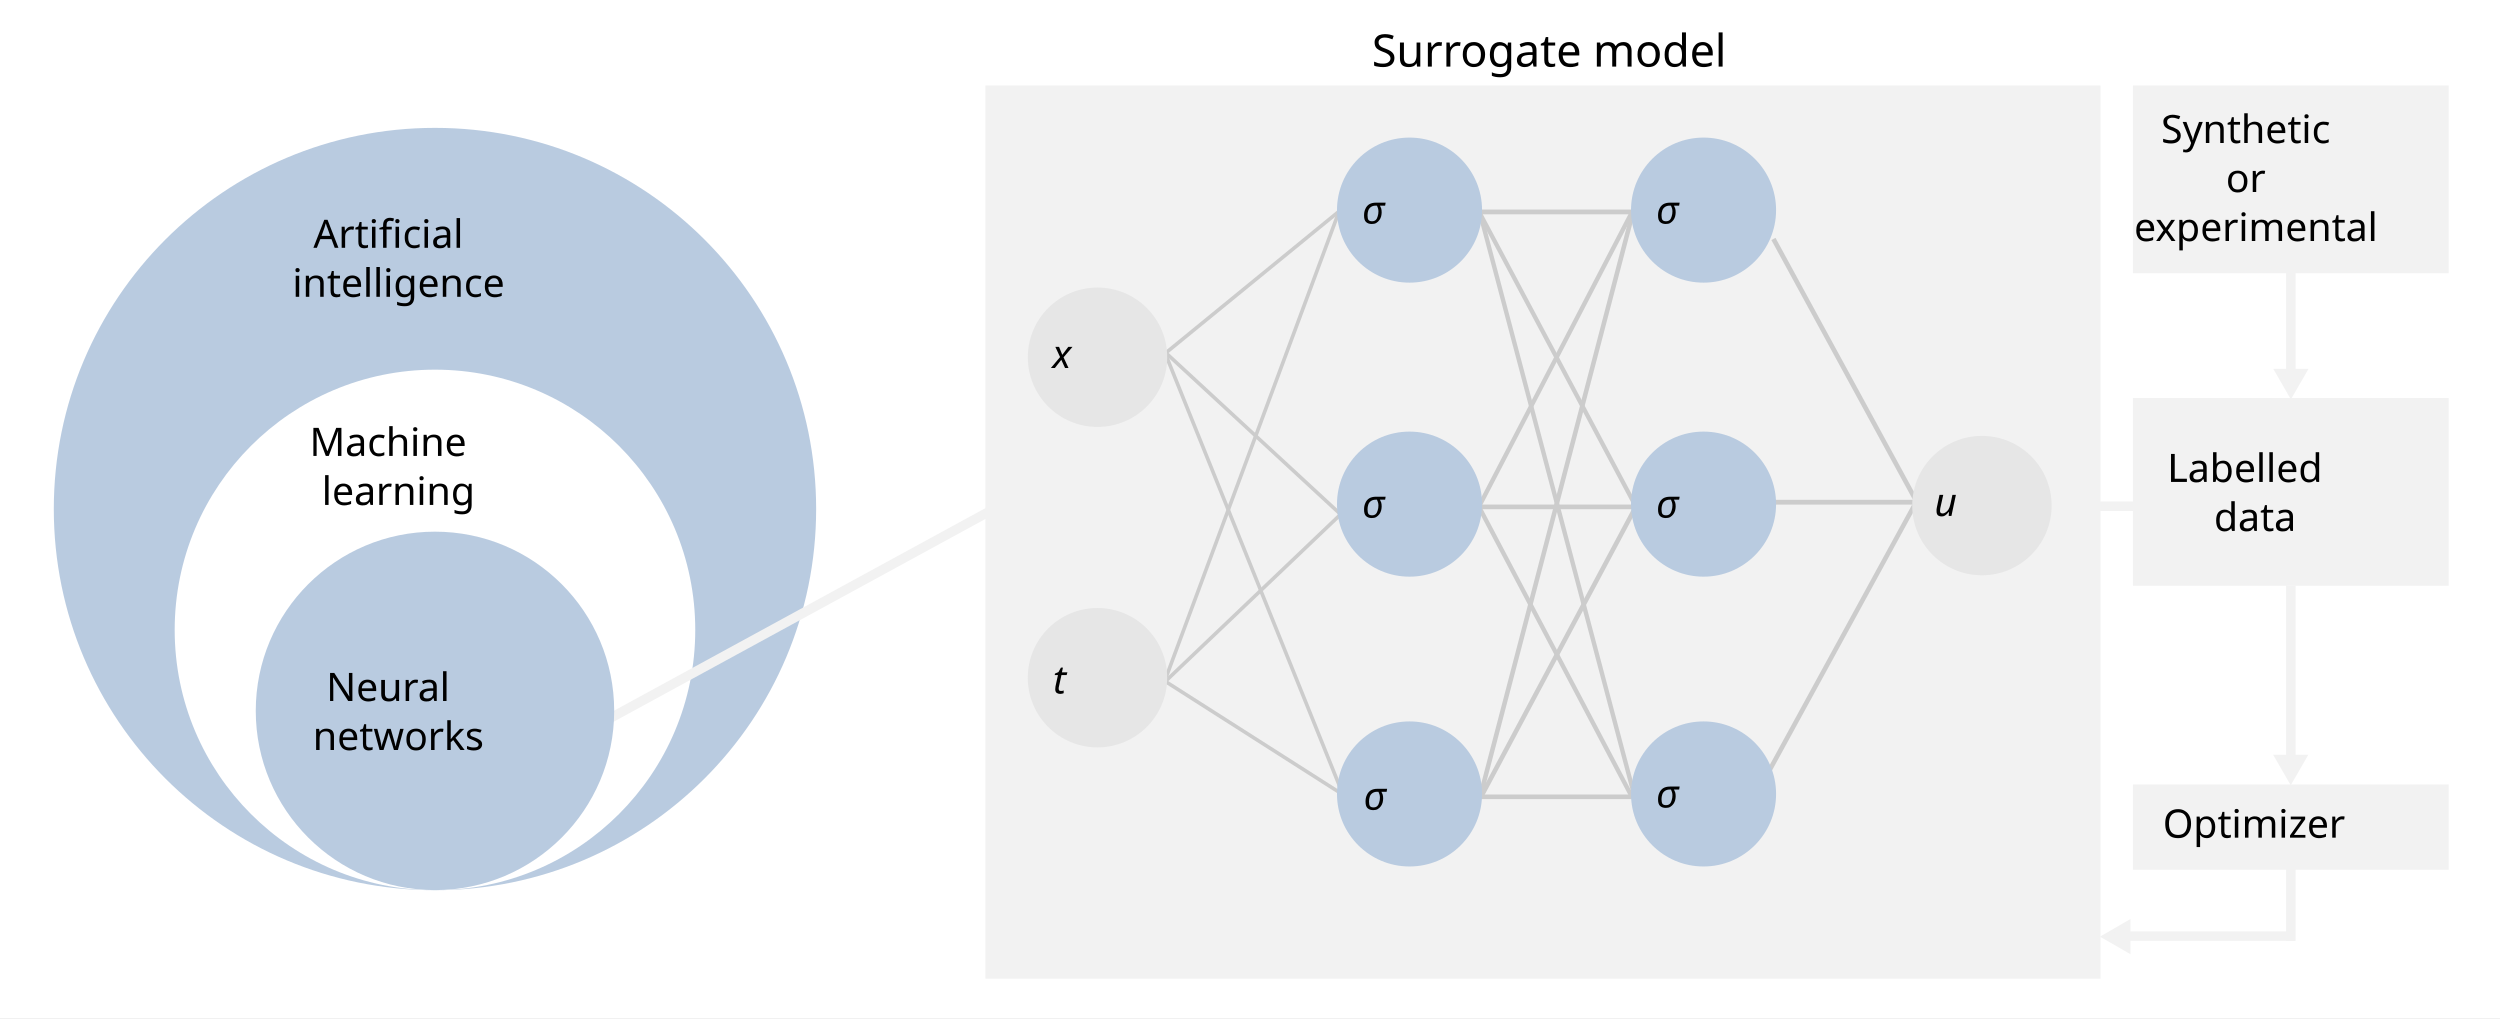
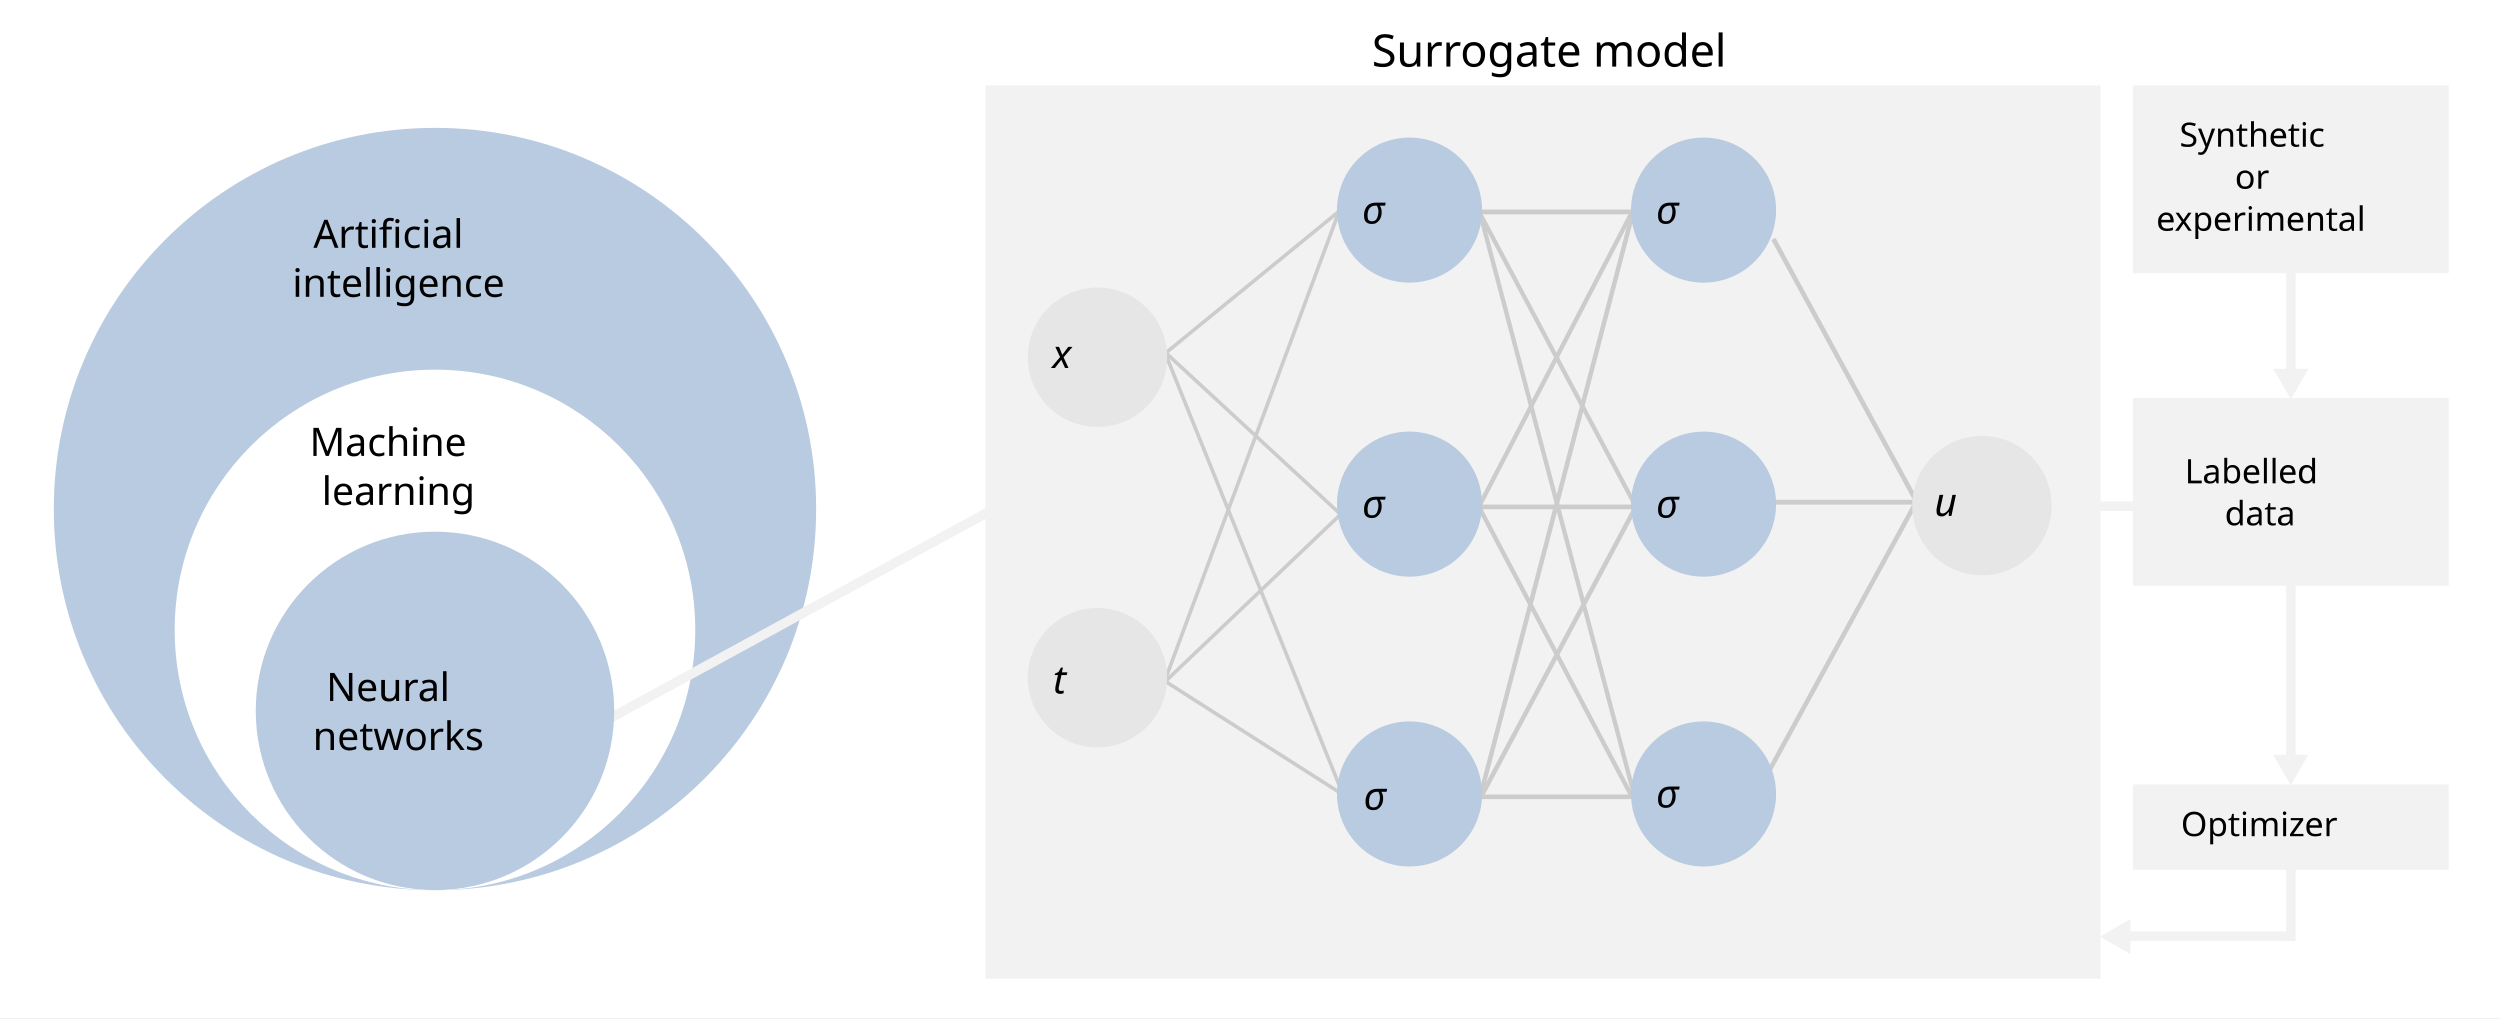
<svg xmlns="http://www.w3.org/2000/svg" width="157.48mm" height="64.131mm" viewBox="0 0 157.48 64.131" version="1.1" id="svg1">
  <defs id="defs1">
    <clipPath clipPathUnits="userSpaceOnUse" id="clipPath9">
      <path d="M 30.793,26.746 H 174.5 V 166.941 H 30.793 Z" transform="scale(1.333333)" id="path9" />
    </clipPath>
    <clipPath clipPathUnits="userSpaceOnUse" id="clipPath5">
      <path d="M 0,4.742 H 475 V 166.941 H 0 Z" transform="scale(1.333333)" id="path5" />
    </clipPath>
    <clipPath clipPathUnits="userSpaceOnUse" id="clipPath4">
      <path d="M 0,0 H 475 V 418 H 0 Z" transform="scale(1.333333)" id="path4" />
    </clipPath>
    <clipPath clipPathUnits="userSpaceOnUse" id="clipPath3">
      <path d="M 0,0 H 475 V 418 H 0 Z" id="path3" />
    </clipPath>
    <clipPath clipPathUnits="userSpaceOnUse" id="clipPath6">
      <path d="M 0,0 H 475 V 418 H 0 Z" id="path6" />
    </clipPath>
    <clipPath clipPathUnits="userSpaceOnUse" id="clipPath16">
      <path d="M 45.715,60.844 H 157.598 V 166.942 H 45.715 Z" transform="scale(1.333333)" id="path16" />
    </clipPath>
    <clipPath clipPathUnits="userSpaceOnUse" id="clipPath12">
      <path d="M 0,4.742 H 475 V 166.941 H 0 Z" transform="scale(1.333333)" id="path12" />
    </clipPath>
    <clipPath clipPathUnits="userSpaceOnUse" id="clipPath11">
      <path d="M 0,0 H 475 V 418 H 0 Z" transform="scale(1.333333)" id="path11" />
    </clipPath>
    <clipPath clipPathUnits="userSpaceOnUse" id="clipPath10">
      <path d="M 0,0 H 475 V 418 H 0 Z" id="path10" />
    </clipPath>
    <clipPath clipPathUnits="userSpaceOnUse" id="clipPath13">
      <path d="M 0,0 H 475 V 418 H 0 Z" id="path13" />
    </clipPath>
    <clipPath clipPathUnits="userSpaceOnUse" id="clipPath22">
      <path d="m 62.758,94.938 h 77.789 v 72.004 H 62.758 Z" transform="scale(1.333333)" id="path22" />
    </clipPath>
    <clipPath clipPathUnits="userSpaceOnUse" id="clipPath19">
      <path d="M 0,4.742 H 475 V 166.941 H 0 Z" transform="scale(1.333333)" id="path19" />
    </clipPath>
    <clipPath clipPathUnits="userSpaceOnUse" id="clipPath18">
      <path d="M 0,0 H 475 V 418 H 0 Z" transform="scale(1.333333)" id="path18" />
    </clipPath>
    <clipPath clipPathUnits="userSpaceOnUse" id="clipPath17">
      <path d="M 0,0 H 475 V 418 H 0 Z" id="path17" />
    </clipPath>
  </defs>
  <g id="layer1" transform="translate(-33.25521,-86.05447)">
    <g id="g1">
      <rect style="fill:#ffffff;fill-opacity:1;stroke:none;stroke-width:0.735;stroke-dasharray:none;stroke-opacity:1" id="rect235" width="157.48" height="64.131" x="33.255" y="86.054" />
      <rect style="fill:#f2f2f2;fill-opacity:1;stroke-width:1.1" id="rect229" width="70.242" height="56.266" x="95.329" y="91.44" />
      <path id="path29-5" d="m 126.433,99.415 9.786,18.392" style="fill:none;stroke:#cccccc;stroke-width:0.274;stroke-linecap:butt;stroke-linejoin:miter;stroke-miterlimit:4;stroke-dasharray:none;stroke-opacity:1" />
      <path id="path30-3" d="m 126.103,117.984 h 10.275" style="fill:none;stroke:#cccccc;stroke-width:0.293;stroke-linecap:butt;stroke-linejoin:miter;stroke-miterlimit:4;stroke-dasharray:none;stroke-opacity:1" />
      <path id="path31-3" d="m 126.442,99.319 9.809,37.026" style="fill:none;stroke:#cccccc;stroke-width:0.277;stroke-linecap:butt;stroke-linejoin:miter;stroke-miterlimit:4;stroke-dasharray:none;stroke-opacity:1" />
      <path id="path32-3" d="m 126.444,118.032 9.615,18.227" style="fill:none;stroke:#cccccc;stroke-width:0.279;stroke-linecap:butt;stroke-linejoin:miter;stroke-miterlimit:4;stroke-dasharray:none;stroke-opacity:1" />
      <path id="path34-7" d="m 126.503,136.326 10.355,-19.394" style="fill:none;stroke:#cccccc;stroke-width:0.291;stroke-linecap:butt;stroke-linejoin:miter;stroke-miterlimit:4;stroke-dasharray:none;stroke-opacity:1" />
      <path id="path35-4" d="m 126.485,136.272 9.616,-36.786" style="fill:none;stroke:#cccccc;stroke-width:0.288;stroke-linecap:butt;stroke-linejoin:miter;stroke-miterlimit:4;stroke-dasharray:none;stroke-opacity:1" />
      <path id="path36-3" d="M 126.408,117.985 136.061,99.411" style="fill:none;stroke:#cccccc;stroke-width:0.279;stroke-linecap:butt;stroke-linejoin:miter;stroke-miterlimit:4;stroke-dasharray:none;stroke-opacity:1" />
      <path id="path44-8" d="m 125.619,99.404 h 10.614" style="fill:none;stroke:#cccccc;stroke-width:0.3;stroke-linecap:butt;stroke-linejoin:miter;stroke-miterlimit:4;stroke-dasharray:none;stroke-opacity:1" />
      <path id="path45-0" d="m 126.187,136.247 h 10.165" style="fill:none;stroke:#cccccc;stroke-width:0.289;stroke-linecap:butt;stroke-linejoin:miter;stroke-miterlimit:4;stroke-dasharray:none;stroke-opacity:1" />
      <circle style="fill:#b9cbe0;fill-opacity:1;stroke-width:0.951" id="path227-9-89" cx="140.565" cy="99.29" r="4.569" />
      <text xml:space="preserve" style="font-size:2.469px;line-height:1.25;font-family:sans-serif;letter-spacing:0px;word-spacing:0px;stroke-width:0.265" x="140.542" y="100.151" id="text1-8-1-7-6-5-3-7-8-8-5-8">
        <tspan style="font-style:italic;font-variant:normal;font-weight:normal;font-stretch:normal;font-size:2.469px;font-family:sans-serif;-inkscape-font-specification:'sans-serif Italic';text-align:center;text-anchor:middle;stroke-width:0.265" x="140.542" y="100.151" id="tspan6-3-4-9-6-6-7-4">σ</tspan>
      </text>
      <path id="path37-4" d="m 143.995,135.898 10.29,-18.814" style="fill:none;stroke:#cccccc;stroke-width:0.293;stroke-linecap:butt;stroke-linejoin:miter;stroke-miterlimit:4;stroke-dasharray:none;stroke-opacity:1" />
      <circle style="fill:#b9cbe0;fill-opacity:1;stroke-width:0.951" id="path227-9-83" cx="140.565" cy="136.067" r="4.569" />
      <text xml:space="preserve" style="font-size:2.469px;line-height:1.25;font-family:sans-serif;letter-spacing:0px;word-spacing:0px;stroke-width:0.265" x="140.542" y="136.928" id="text1-8-1-7-6-5-3-7-8-8-5-7">
        <tspan style="font-style:italic;font-variant:normal;font-weight:normal;font-stretch:normal;font-size:2.469px;font-family:sans-serif;-inkscape-font-specification:'sans-serif Italic';text-align:center;text-anchor:middle;stroke-width:0.265" x="140.542" y="136.928" id="tspan6-3-4-9-6-6-7-1">σ</tspan>
      </text>
      <path id="path23-4" d="M 106.707,128.727 117.587,99.421" style="fill:none;stroke:#cccccc;stroke-width:0.23;stroke-linecap:butt;stroke-linejoin:miter;stroke-miterlimit:4;stroke-dasharray:none;stroke-opacity:1" />
      <path id="path26-9" d="m 106.678,108.294 10.868,-8.88" style="fill:none;stroke:#cccccc;stroke-width:0.23;stroke-linecap:butt;stroke-linejoin:miter;stroke-miterlimit:4;stroke-dasharray:none;stroke-opacity:1" />
      <circle style="fill:#b9cbe0;fill-opacity:1;stroke-width:0.951" id="path227-9-0" cx="122.044" cy="99.29" r="4.569" />
      <text xml:space="preserve" style="font-size:2.469px;line-height:1.25;font-family:sans-serif;letter-spacing:0px;word-spacing:0px;stroke-width:0.265" x="122.021" y="100.151" id="text1-8-1-7-6-5-3-7-8-8-5-1">
        <tspan style="font-style:italic;font-variant:normal;font-weight:normal;font-stretch:normal;font-size:2.469px;font-family:sans-serif;-inkscape-font-specification:'sans-serif Italic';text-align:center;text-anchor:middle;stroke-width:0.265" x="122.021" y="100.151" id="tspan6-3-4-9-6-6-7-6">σ</tspan>
      </text>
      <path id="path27-6" d="m 106.615,108.21 11.194,10.342" style="fill:#d2d2d2;fill-opacity:1;stroke:#cccccc;stroke-width:0.23;stroke-linecap:butt;stroke-linejoin:miter;stroke-miterlimit:4;stroke-dasharray:none;stroke-opacity:1" />
      <path id="path27-6-1" d="m 106.708,108.445 11.013,27.336" style="fill:#d2d2d2;fill-opacity:1;stroke:#cccccc;stroke-width:0.23;stroke-linecap:butt;stroke-linejoin:miter;stroke-miterlimit:4;stroke-dasharray:none;stroke-opacity:1" />
      <circle style="fill:#e6e6e6;fill-opacity:1;stroke-width:0.946" id="path228" cx="102.39" cy="108.558" r="4.39" />
      <text xml:space="preserve" style="font-size:2.469px;line-height:1.25;font-family:sans-serif;letter-spacing:0px;word-spacing:0px;stroke-width:0.265" x="102.39" y="109.231" id="text1-8-1-7-6-5-3">
        <tspan style="font-style:italic;font-variant:normal;font-weight:normal;font-stretch:normal;font-size:2.469px;font-family:sans-serif;-inkscape-font-specification:'sans-serif Italic';text-align:center;text-anchor:middle;stroke-width:0.265" x="102.39" y="109.231" id="tspan6-3-4">x</tspan>
      </text>
      <path id="path28-5" d="m 106.64,128.963 12.3,7.844" style="fill:none;stroke:#cccccc;stroke-width:0.23;stroke-linecap:butt;stroke-linejoin:miter;stroke-miterlimit:4;stroke-dasharray:none;stroke-opacity:1" />
      <path id="path33-9" d="M 106.669,128.972 117.663,118.493" style="fill:none;stroke:#cccccc;stroke-width:0.23;stroke-linecap:butt;stroke-linejoin:miter;stroke-miterlimit:4;stroke-dasharray:none;stroke-opacity:1" />
      <circle style="fill:#e6e6e6;fill-opacity:1;stroke-width:0.946" id="path228-5" cx="102.388" cy="128.744" r="4.39" />
      <text xml:space="preserve" style="font-size:2.469px;line-height:1.25;font-family:sans-serif;letter-spacing:0px;word-spacing:0px;stroke-width:0.265" x="102.243" y="129.734" id="text1-8-1-7-6-5-3-7">
        <tspan style="font-style:italic;font-variant:normal;font-weight:normal;font-stretch:normal;font-size:2.469px;font-family:sans-serif;-inkscape-font-specification:'sans-serif Italic';text-align:center;text-anchor:middle;stroke-width:0.265" x="102.243" y="129.734" id="tspan6-3-4-9">t</tspan>
      </text>
      <circle style="fill:#b9cbe0;fill-opacity:1;stroke-width:0.951" id="path227-9" cx="122.044" cy="117.811" r="4.569" />
      <text xml:space="preserve" style="font-size:2.469px;line-height:1.25;font-family:sans-serif;letter-spacing:0px;word-spacing:0px;stroke-width:0.265" x="122.021" y="118.672" id="text1-8-1-7-6-5-3-7-8-8-5">
        <tspan style="font-style:italic;font-variant:normal;font-weight:normal;font-stretch:normal;font-size:2.469px;font-family:sans-serif;-inkscape-font-specification:'sans-serif Italic';text-align:center;text-anchor:middle;stroke-width:0.265" x="122.021" y="118.672" id="tspan6-3-4-9-6-6-7">σ</tspan>
      </text>
      <path id="path38-8" d="m 144.967,101.106 9.125,16.74" style="fill:none;stroke:#cccccc;stroke-width:0.296;stroke-linecap:butt;stroke-linejoin:miter;stroke-miterlimit:4;stroke-dasharray:none;stroke-opacity:1" />
      <path id="path39-4" d="m 144.894,117.69 h 9.886" style="fill:none;stroke:#cccccc;stroke-width:0.3;stroke-linecap:butt;stroke-linejoin:miter;stroke-miterlimit:4;stroke-dasharray:none;stroke-opacity:1" />
      <circle style="fill:#b9cbe0;fill-opacity:1;stroke-width:0.951" id="path227-9-8" cx="140.565" cy="117.811" r="4.569" />
      <text xml:space="preserve" style="font-size:2.469px;line-height:1.25;font-family:sans-serif;letter-spacing:0px;word-spacing:0px;stroke-width:0.265" x="140.542" y="118.672" id="text1-8-1-7-6-5-3-7-8-8-5-80">
        <tspan style="font-style:italic;font-variant:normal;font-weight:normal;font-stretch:normal;font-size:2.469px;font-family:sans-serif;-inkscape-font-specification:'sans-serif Italic';text-align:center;text-anchor:middle;stroke-width:0.265" x="140.542" y="118.672" id="tspan6-3-4-9-6-6-7-8">σ</tspan>
      </text>
      <circle style="fill:#b9cbe0;fill-opacity:1;stroke-width:0.951" id="path227-8" cx="122.044" cy="136.067" r="4.569" />
      <text xml:space="preserve" style="font-size:2.469px;line-height:1.25;font-family:sans-serif;letter-spacing:0px;word-spacing:0px;stroke-width:0.265" x="122.115" y="137.073" id="text1-8-1-7-6-5-3-7-8-8-2">
        <tspan style="font-style:italic;font-variant:normal;font-weight:normal;font-stretch:normal;font-size:2.469px;font-family:sans-serif;-inkscape-font-specification:'sans-serif Italic';text-align:center;text-anchor:middle;stroke-width:0.265" x="122.115" y="137.073" id="tspan6-3-4-9-6-6-6">σ</tspan>
      </text>
      <text xml:space="preserve" style="font-size:2.822px;line-height:1.25;font-family:sans-serif;letter-spacing:0px;word-spacing:0px;stroke-width:0.265" x="119.672" y="90.25" id="text1-6">
        <tspan id="tspan1-8" style="font-size:2.822px;stroke-width:0.265" x="119.672" y="90.25">Surrogate model</tspan>
      </text>
      <rect style="fill:#f2f2f2;fill-opacity:1;stroke-width:1.1" id="rect228-9" width="19.89" height="11.827" x="167.614" y="91.44" />
-       <text xml:space="preserve" style="font-size:2.469px;line-height:1.25;font-family:sans-serif;letter-spacing:0px;word-spacing:0px;stroke-width:0.265" x="177.607" y="95.062" id="text1-8-1-7-7">
-         <tspan style="font-size:2.469px;text-align:center;text-anchor:middle;stroke-width:0.265" x="177.607" y="95.062" id="tspan2-1-1-2">Synthetic</tspan>
-         <tspan style="font-size:2.469px;text-align:center;text-anchor:middle;stroke-width:0.265" x="177.607" y="98.149" id="tspan3-2">or</tspan>
-         <tspan style="font-size:2.469px;text-align:center;text-anchor:middle;stroke-width:0.265" x="177.607" y="101.236" id="tspan4-8">experimental</tspan>
+       <text xml:space="preserve" style="font-size:2.117px;line-height:1.25;font-family:sans-serif;letter-spacing:0px;word-spacing:0px;stroke-width:0.265" x="177.6" y="95.299" id="text1-8-1-7-7">
+         <tspan style="font-size:2.117px;text-align:center;text-anchor:middle;stroke-width:0.265" x="177.6" y="95.299" id="tspan2-1-1-2">Synthetic</tspan>
+         <tspan style="font-size:2.117px;text-align:center;text-anchor:middle;stroke-width:0.265" x="177.6" y="97.945" id="tspan3-2">or</tspan>
+         <tspan style="font-size:2.117px;text-align:center;text-anchor:middle;stroke-width:0.265" x="177.6" y="100.59" id="tspan4-8">experimental</tspan>
      </text>
      <rect style="fill:#f2f2f2;fill-opacity:1;stroke-width:1.1" id="rect228-0-0" width="19.89" height="11.827" x="167.614" y="111.125" />
-       <text xml:space="preserve" style="font-size:2.469px;line-height:1.25;font-family:sans-serif;letter-spacing:0px;word-spacing:0px;stroke-width:0.265" x="177.55" y="116.414" id="text1-8-1-7-6-7">
-         <tspan style="font-size:2.469px;text-align:center;text-anchor:middle;stroke-width:0.265" x="177.55" y="116.414" id="tspan4-9-8">Labelled</tspan>
-         <tspan style="font-size:2.469px;text-align:center;text-anchor:middle;stroke-width:0.265" x="177.55" y="119.501" id="tspan6-1">data</tspan>
+       <text xml:space="preserve" style="font-size:2.117px;line-height:1.25;font-family:sans-serif;letter-spacing:0px;word-spacing:0px;stroke-width:0.265" x="177.551" y="116.503" id="text1-8-1-7-6-7">
+         <tspan style="font-size:2.117px;text-align:center;text-anchor:middle;stroke-width:0.265" x="177.551" y="116.503" id="tspan4-9-8">Labelled</tspan>
+         <tspan style="font-size:2.117px;text-align:center;text-anchor:middle;stroke-width:0.265" x="177.551" y="119.149" id="tspan6-1">data</tspan>
      </text>
      <rect style="fill:#f2f2f2;fill-opacity:1;stroke-width:0.742" id="rect228-8-1" width="19.89" height="5.376" x="167.614" y="135.467" />
-       <text xml:space="preserve" style="font-size:2.469px;line-height:1.25;font-family:sans-serif;letter-spacing:0px;word-spacing:0px;stroke-width:0.265" x="177.484" y="138.822" id="text1-8-1-7-6-5-2">
-         <tspan style="font-size:2.469px;text-align:center;text-anchor:middle;stroke-width:0.265" x="177.484" y="138.822" id="tspan6-3-42">Optimizer</tspan>
+       <text xml:space="preserve" style="font-size:2.117px;line-height:1.25;font-family:sans-serif;letter-spacing:0px;word-spacing:0px;stroke-width:0.265" x="177.495" y="138.727" id="text1-8-1-7-6-5-2">
+         <tspan style="font-size:2.117px;text-align:center;text-anchor:middle;stroke-width:0.265" x="177.495" y="138.727" id="tspan6-3-42">Optimizer</tspan>
      </text>
      <circle style="fill:#b9cbe0;fill-opacity:1;stroke-width:1.034" id="path21" cx="60.655" cy="118.12" r="24.011" />
      <text xml:space="preserve" style="font-size:2.469px;line-height:1.25;font-family:sans-serif;letter-spacing:0px;word-spacing:0px;stroke-width:0.265" x="60.61" y="101.663" id="text1-8-1-7-6-5-8">
        <tspan style="font-size:2.469px;text-align:center;text-anchor:middle;stroke-width:0.265" x="60.61" y="101.663" id="tspan6-3-6">Artificial</tspan>
        <tspan style="font-size:2.469px;text-align:center;text-anchor:middle;stroke-width:0.265" x="60.61" y="104.75" id="tspan7">intelligence</tspan>
      </text>
      <circle style="fill:#ffffff;fill-opacity:1;stroke-width:1.125" id="path73" cx="60.655" cy="125.736" r="16.396" />
      <path style="fill:#f2f2f2;fill-opacity:1;stroke:#f2f2f2;stroke-width:0.6;stroke-linecap:butt;stroke-linejoin:miter;stroke-dasharray:none;stroke-opacity:1" d="m 71.722,131.279 24.074,-13.131" id="path234" />
      <text xml:space="preserve" style="font-size:2.469px;line-height:1.25;font-family:sans-serif;letter-spacing:0px;word-spacing:0px;stroke-width:0.265" x="60.595" y="114.772" id="text1-8-1-7-6-5-8-8">
        <tspan style="font-size:2.469px;text-align:center;text-anchor:middle;stroke-width:0.265" x="60.595" y="114.772" id="tspan7-3">Machine</tspan>
        <tspan style="font-size:2.469px;text-align:center;text-anchor:middle;stroke-width:0.265" x="60.595" y="117.859" id="tspan8">learning</tspan>
      </text>
      <circle style="fill:#b9cbe0;fill-opacity:1;stroke-width:2.2" id="path226" cx="60.655" cy="130.834" r="11.289" />
      <text xml:space="preserve" style="font-size:2.469px;line-height:1.25;font-family:sans-serif;letter-spacing:0px;word-spacing:0px;stroke-width:0.265" x="60.594" y="130.21" id="text1-8-1-7-6-5-8-8-0">
        <tspan style="font-size:2.469px;text-align:center;text-anchor:middle;stroke-width:0.265" x="60.594" y="130.21" id="tspan9">Neural</tspan>
        <tspan style="font-size:2.469px;text-align:center;text-anchor:middle;stroke-width:0.265" x="60.594" y="133.297" id="tspan10">networks</tspan>
      </text>
      <path id="path65-2" d="m 177.559,110.017 v -7.254" style="fill:none;stroke:#f2f2f2;stroke-width:0.6;stroke-linecap:butt;stroke-linejoin:miter;stroke-miterlimit:4;stroke-dasharray:none;stroke-opacity:1" />
      <path id="path65-2-97" d="m 168.256,117.942 h -3.174" style="fill:none;stroke:#f2f2f2;stroke-width:0.6;stroke-linecap:butt;stroke-linejoin:miter;stroke-miterlimit:4;stroke-dasharray:none;stroke-opacity:1" />
      <path id="path65-2-9" d="M 177.559,134.478 V 122.938" style="fill:none;stroke:#f2f2f2;stroke-width:0.6;stroke-linecap:butt;stroke-linejoin:miter;stroke-miterlimit:4;stroke-dasharray:none;stroke-opacity:1" />
      <circle style="fill:#e6e6e6;fill-opacity:1;stroke-width:0.946" id="path228-9" cx="158.101" cy="117.903" r="4.39" />
      <text xml:space="preserve" style="font-size:2.469px;line-height:1.25;font-family:sans-serif;letter-spacing:0px;word-spacing:0px;stroke-width:0.265" x="158.061" y="118.557" id="text1-8-1-7-6-5-3-7-8-6">
        <tspan style="font-style:italic;font-variant:normal;font-weight:normal;font-stretch:normal;font-size:2.469px;font-family:sans-serif;-inkscape-font-specification:'sans-serif Italic';text-align:center;text-anchor:middle;stroke-width:0.265" x="158.061" y="118.557" id="tspan6-3-4-9-6-60">u</tspan>
      </text>
      <path id="path63-1" d="M 177.48,145.022 H 166.397" style="fill:#f2f2f2;stroke:#f2f2f2;stroke-width:0.6;stroke-linecap:butt;stroke-linejoin:miter;stroke-miterlimit:4;stroke-dasharray:none;stroke-opacity:1" />
      <path id="path67-8" d="m 177.559,145.328 v -4.569" style="fill:none;stroke:#f2f2f2;stroke-width:0.6;stroke-linecap:butt;stroke-linejoin:miter;stroke-miterlimit:4;stroke-dasharray:none;stroke-opacity:1" />
      <path style="fill:#f2f2f2;stroke:#f2f2f2;stroke-width:0.4" id="path1-2" d="m 115.801,76.05 -1.431,-2.478 2.861,0 z" transform="matrix(0,0.6242796,-0.6242796,0,213.2624,72.76278)" />
      <path style="fill:#f2f2f2;stroke:#f2f2f2;stroke-width:0.4" id="path1-2-9" d="m 115.801,76.05 -1.431,-2.478 2.861,0 z" transform="matrix(0.6242796,0,0,0.6242796,105.2606,87.79251)" />
      <path style="fill:#f2f2f2;stroke:#f2f2f2;stroke-width:0.4" id="path1-2-9-2" d="m 115.801,76.05 -1.431,-2.478 2.861,0 z" transform="matrix(0.6242796,0,0,0.6242796,105.2708,63.48599)" />
    </g>
  </g>
</svg>
